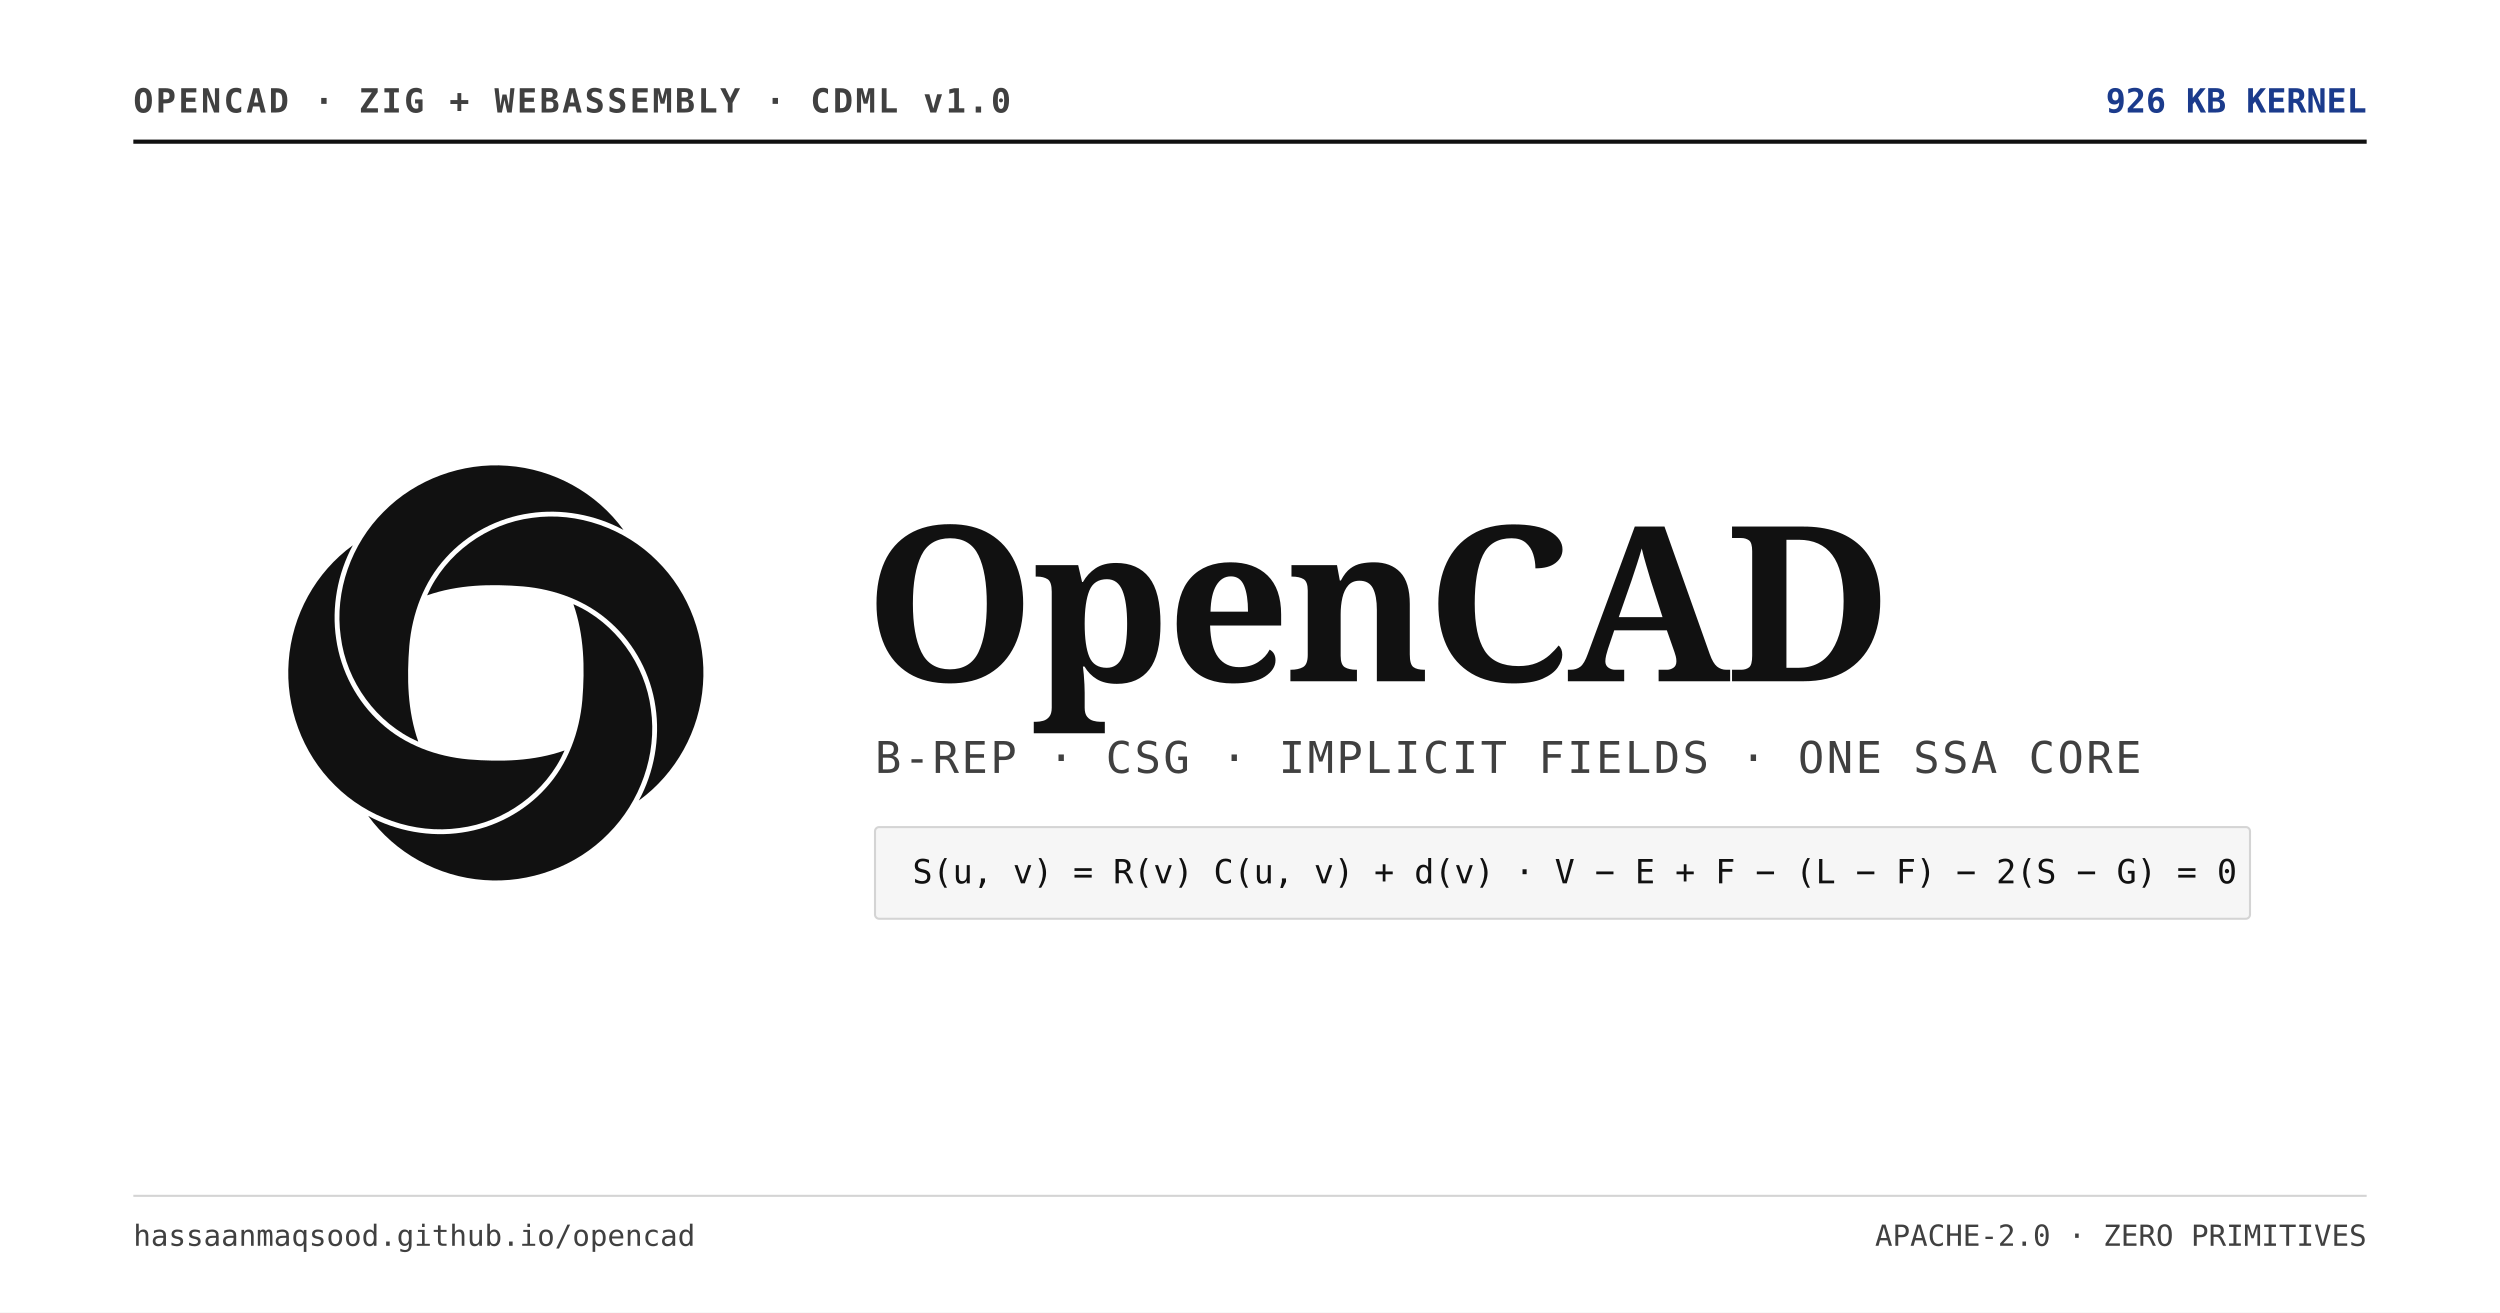
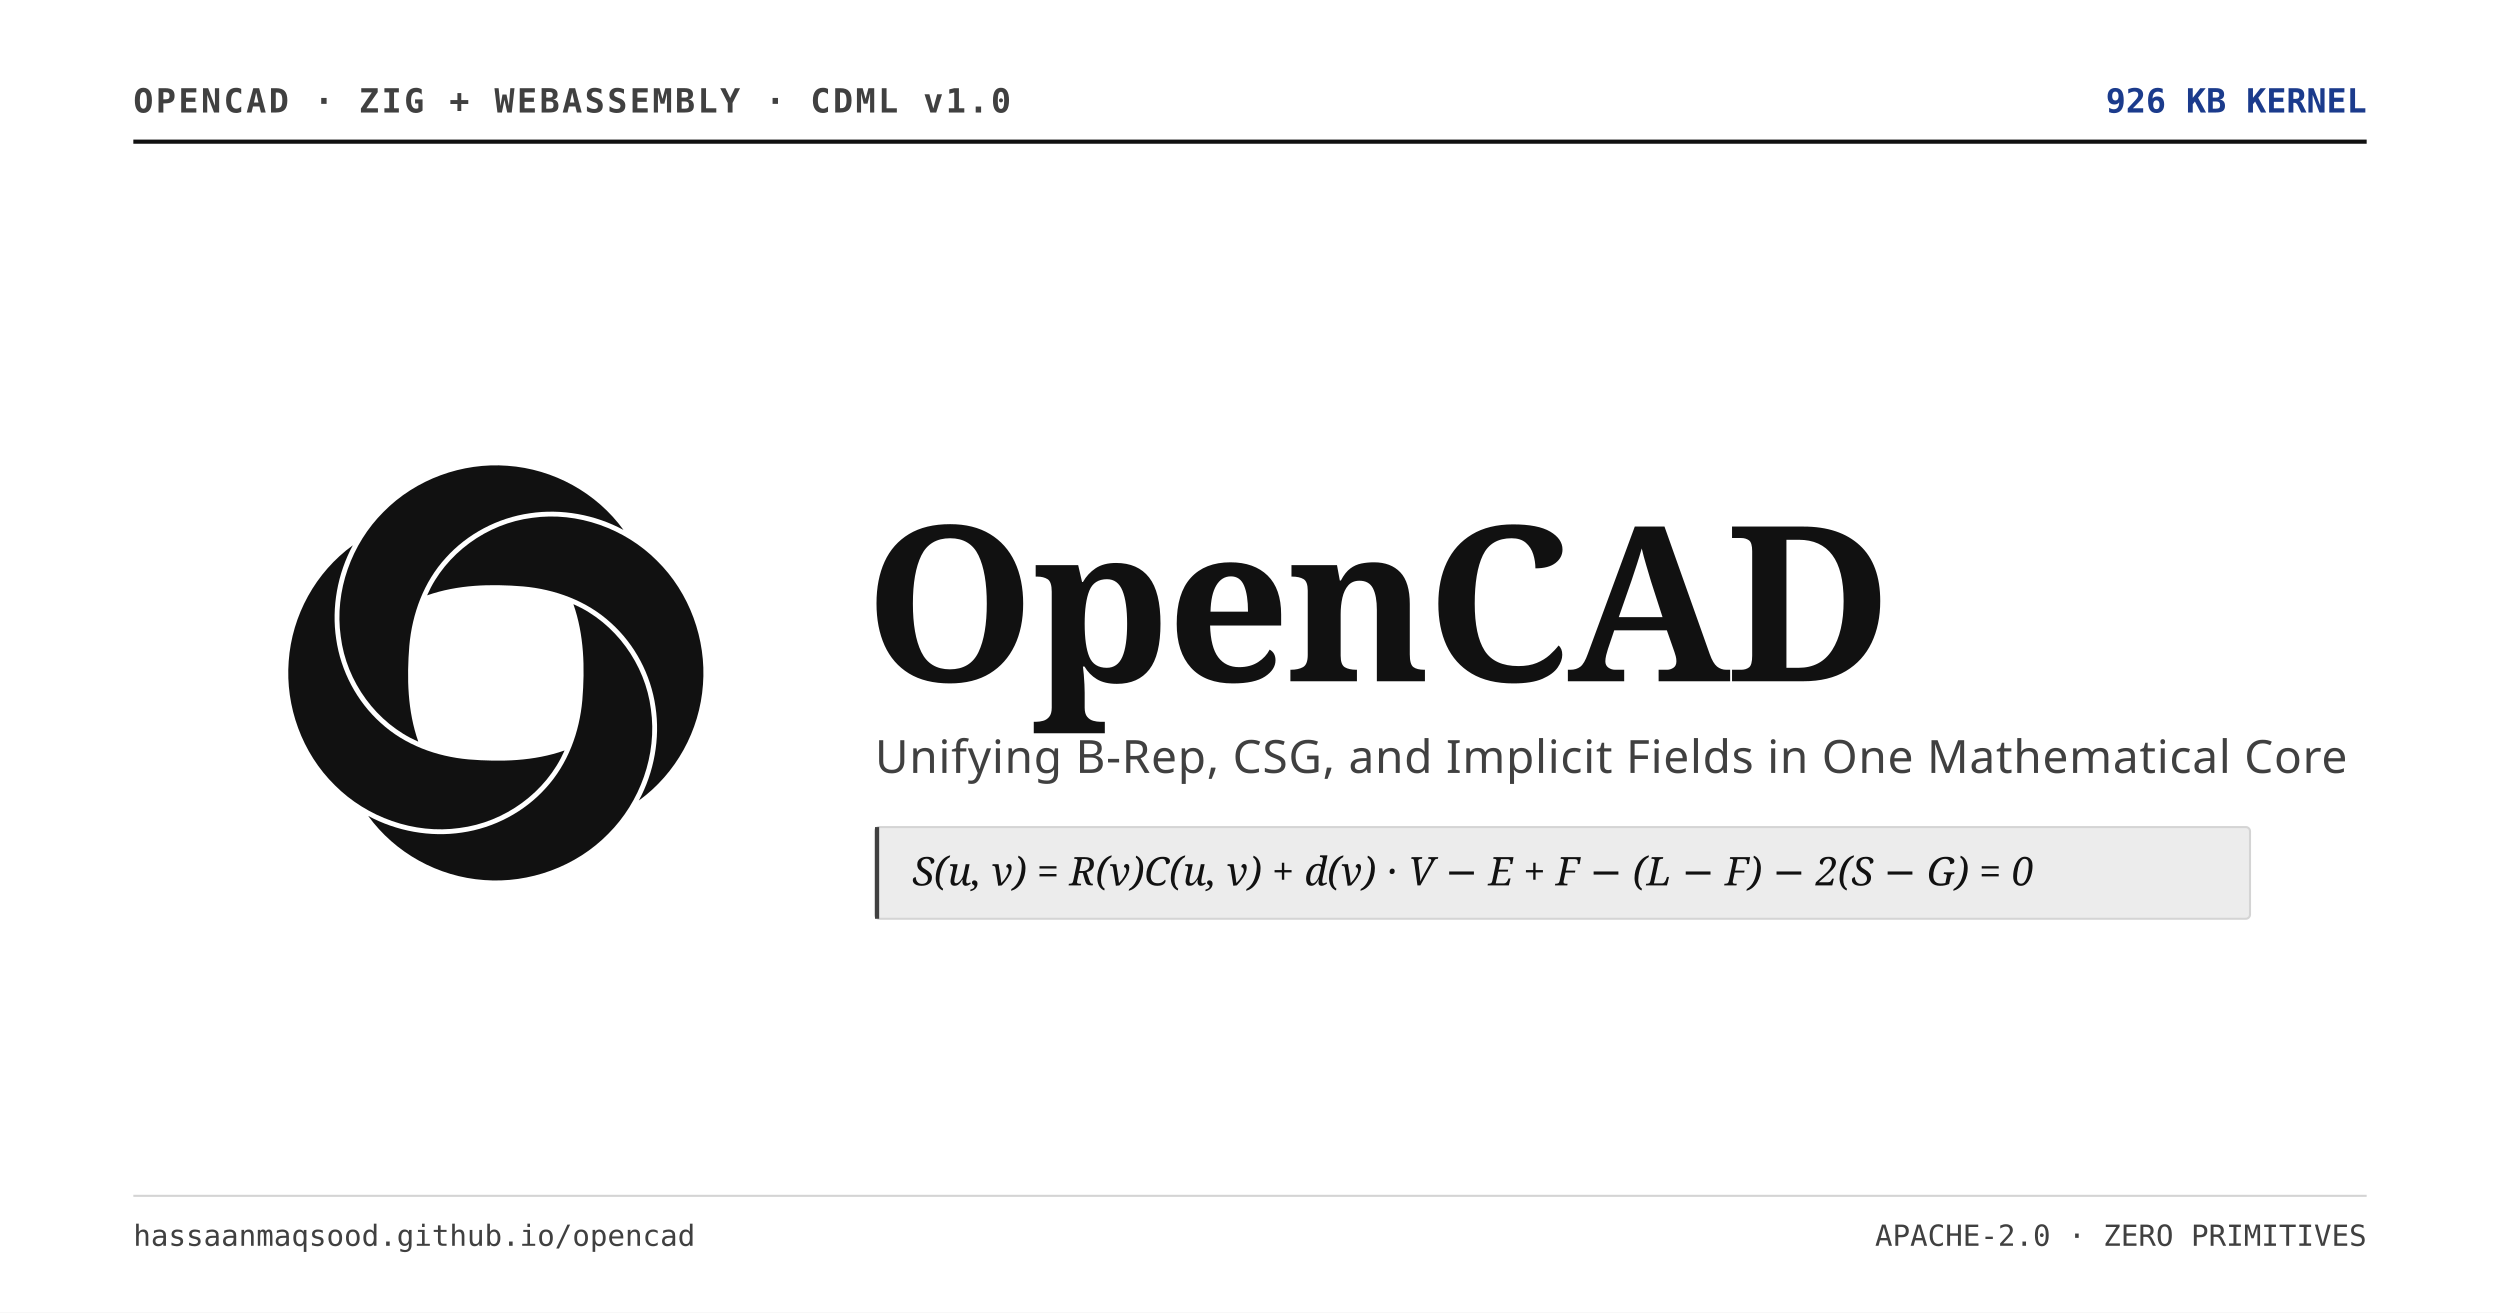
<svg xmlns="http://www.w3.org/2000/svg" width="1200" height="630" viewBox="0 0 1200 630" fill="none">
  <rect width="1200" height="630" fill="#FFFFFF" />
  <line x1="64" y1="68" x2="1136" y2="68" stroke="#111111" stroke-width="2" />
  <text x="64" y="54" fill="#404040" font-family="'IBM Plex Mono', ui-monospace, monospace" font-size="16" font-weight="600" letter-spacing="1.2">OPENCAD · ZIG + WEBASSEMBLY · CDML v1.0</text>
  <text x="1136" y="54" text-anchor="end" fill="#1B3B8C" font-family="'IBM Plex Mono', ui-monospace, monospace" font-size="16" font-weight="600">926 KB KERNEL</text>
  <g transform="translate(238, 323) scale(0.48) translate(-420, -492)">
    <path d="M563.007 619.631C600.066 592.791 623.926 549.741 627.141 503.606C630.591 458.728 613.885 411.863 580.951 379.622C549.216 347.738 501.76 330.45 456.395 336.919C411.31 342.488 369.573 372.525 351.254 414.45C381.957 403.697 414.826 402.872 447.17 405.497C479.045 408.319 510.948 419.831 535.154 442.041C558.976 463.435 575.045 493.706 579.657 525.966C584.429 557.569 578.335 591.291 563.007 619.631Z" fill="#111111" />
    <path d="M292.368 635.006C319.209 672.065 362.259 695.925 408.393 699.14C453.271 702.59 500.137 685.884 532.378 652.95C564.262 621.215 581.549 573.759 575.081 528.394C569.512 483.309 539.474 441.572 497.549 423.253C508.303 453.956 509.128 486.825 506.503 519.169C503.681 551.044 492.168 582.947 469.959 607.153C448.565 630.975 418.293 647.044 386.034 651.656C354.431 656.428 320.709 650.334 292.368 635.006Z" fill="#111111" />
    <path d="M276.993 364.369C239.934 391.209 216.074 434.259 212.859 480.394C209.409 525.272 226.115 572.137 259.049 604.378C290.784 636.262 338.24 653.55 383.605 647.081C428.69 641.512 470.427 611.475 488.746 569.55C458.043 580.303 425.174 581.128 392.83 578.503C360.955 575.681 329.052 564.169 304.846 541.959C281.024 520.565 264.955 490.294 260.343 458.034C255.571 426.431 261.665 392.709 276.993 364.369Z" fill="#111111" />
    <path d="M547.632 348.994C520.791 311.935 477.741 288.075 431.607 284.86C386.729 281.41 339.863 298.116 307.622 331.05C275.738 362.785 258.451 410.241 264.919 455.606C270.488 500.691 300.526 542.428 342.451 560.747C331.697 530.044 330.872 497.175 333.497 464.831C336.319 432.956 347.832 401.053 370.041 376.847C391.435 353.025 421.707 336.956 453.966 332.344C485.569 327.572 519.291 333.666 547.632 348.994Z" fill="#111111" />
  </g>
  <text x="415" y="327" fill="#111111" font-family="'STIX Two Text', Georgia, serif" font-weight="700" font-size="104" letter-spacing="-2">OpenCAD</text>
-   <text x="420" y="371" fill="#404040" font-family="'IBM Plex Mono', ui-monospace, monospace" font-weight="500" font-size="21" letter-spacing="1.2">B-REP · CSG · IMPLICIT FIELDS · ONE SSA CORE</text>
-   <rect x="420" y="397" width="660" height="44" rx="2" fill="#F6F6F6" stroke="#D4D4D4" stroke-width="1" />
-   <text x="438" y="424" fill="#111111" font-family="'IBM Plex Mono', ui-monospace, monospace" font-size="16">S(u, v) = R(v) C(u, v) + d(v)   ·   V − E + F − (L − F) − 2(S − G) = 0</text>
+   <text x="420" y="371" fill="#404040" font-family="'IBM Plex Sans', system-ui, sans-serif" font-weight="500" font-size="22" letter-spacing="0.4">Unifying B-Rep, CSG, and Implicit Fields in One Mathematical Core</text>
+   <rect x="420" y="397" width="660" height="44" rx="2" fill="#ECECEC" stroke="#D4D4D4" stroke-width="1" />
+   <line x1="421" y1="397" x2="421" y2="441" stroke="#404040" stroke-width="2" />
+   <text x="438" y="425" fill="#111111" font-family="'STIX Two Text', Georgia, serif" font-style="italic" font-size="19">S(u, v) = R(v)C(u, v) + d(v)   ·   V − E + F − (L − F) − 2(S − G) = 0</text>
  <line x1="64" y1="574" x2="1136" y2="574" stroke="#D4D4D4" stroke-width="1" />
  <text x="64" y="598" fill="#404040" font-family="'IBM Plex Mono', ui-monospace, monospace" font-size="14">hassaanmaqsood.github.io/opencad</text>
  <text x="1136" y="598" text-anchor="end" fill="#404040" font-family="'IBM Plex Mono', ui-monospace, monospace" font-size="14">APACHE-2.0 · ZERO PRIMITIVES</text>
</svg>
